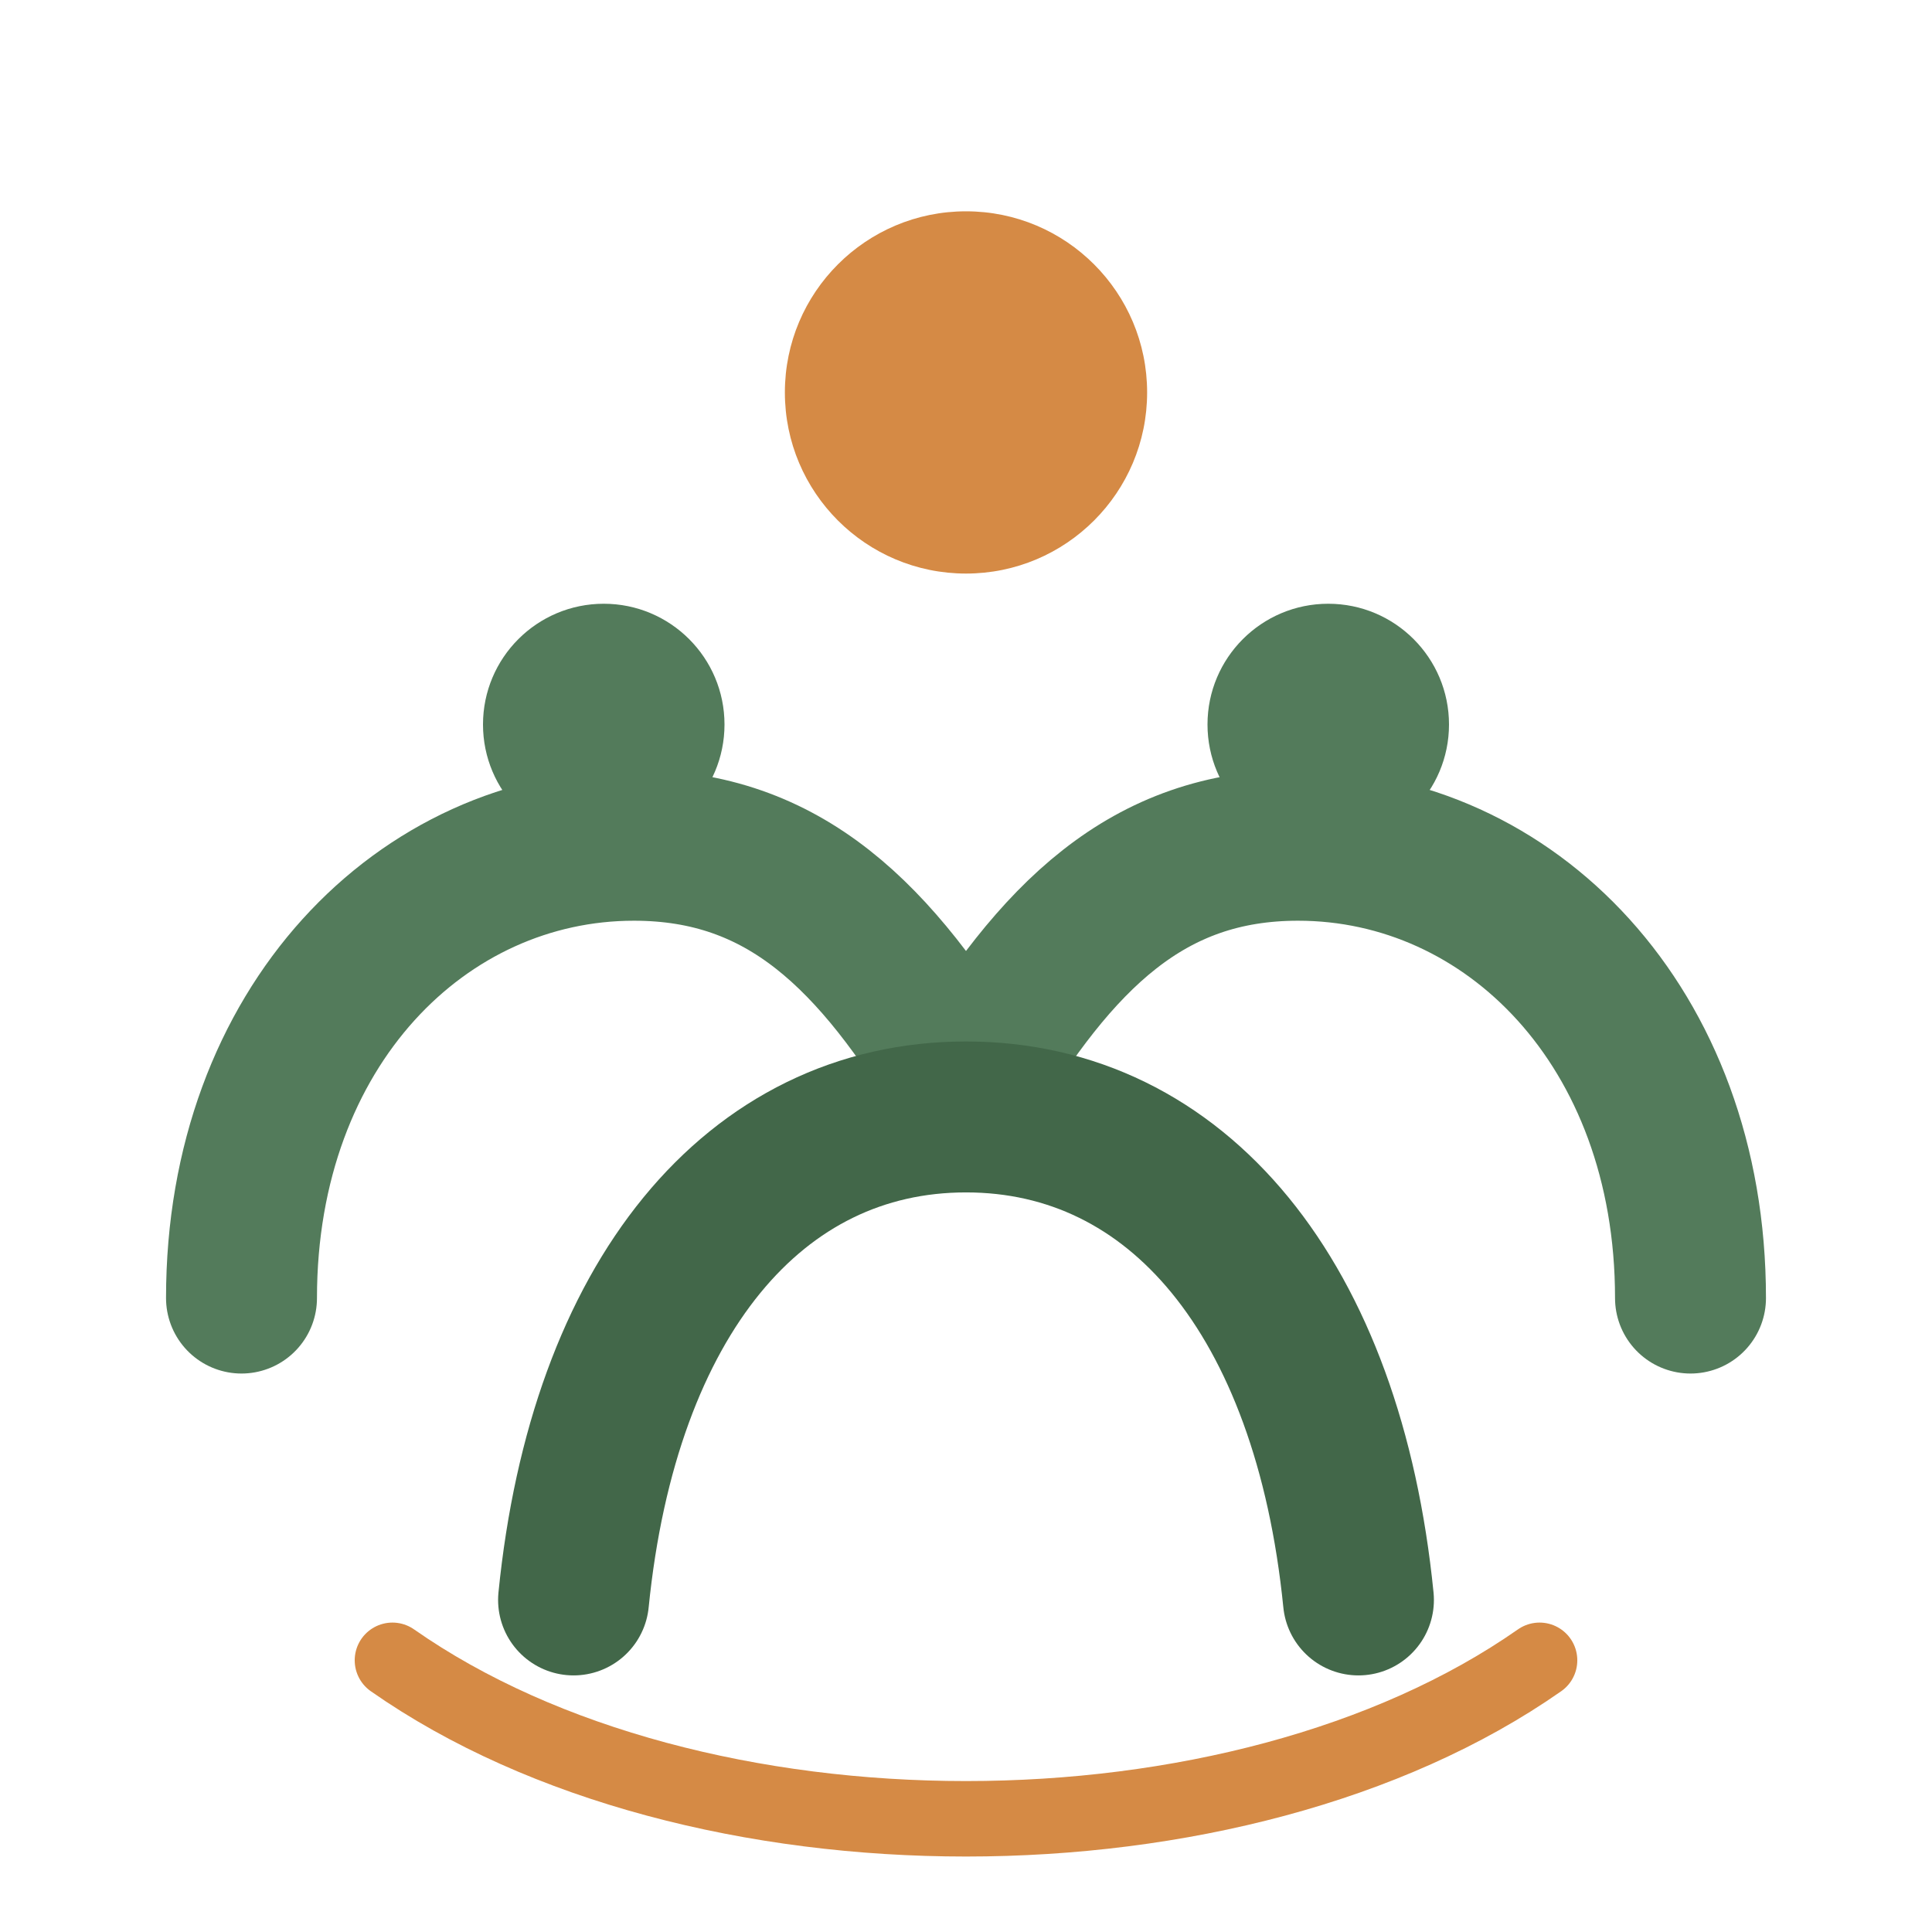
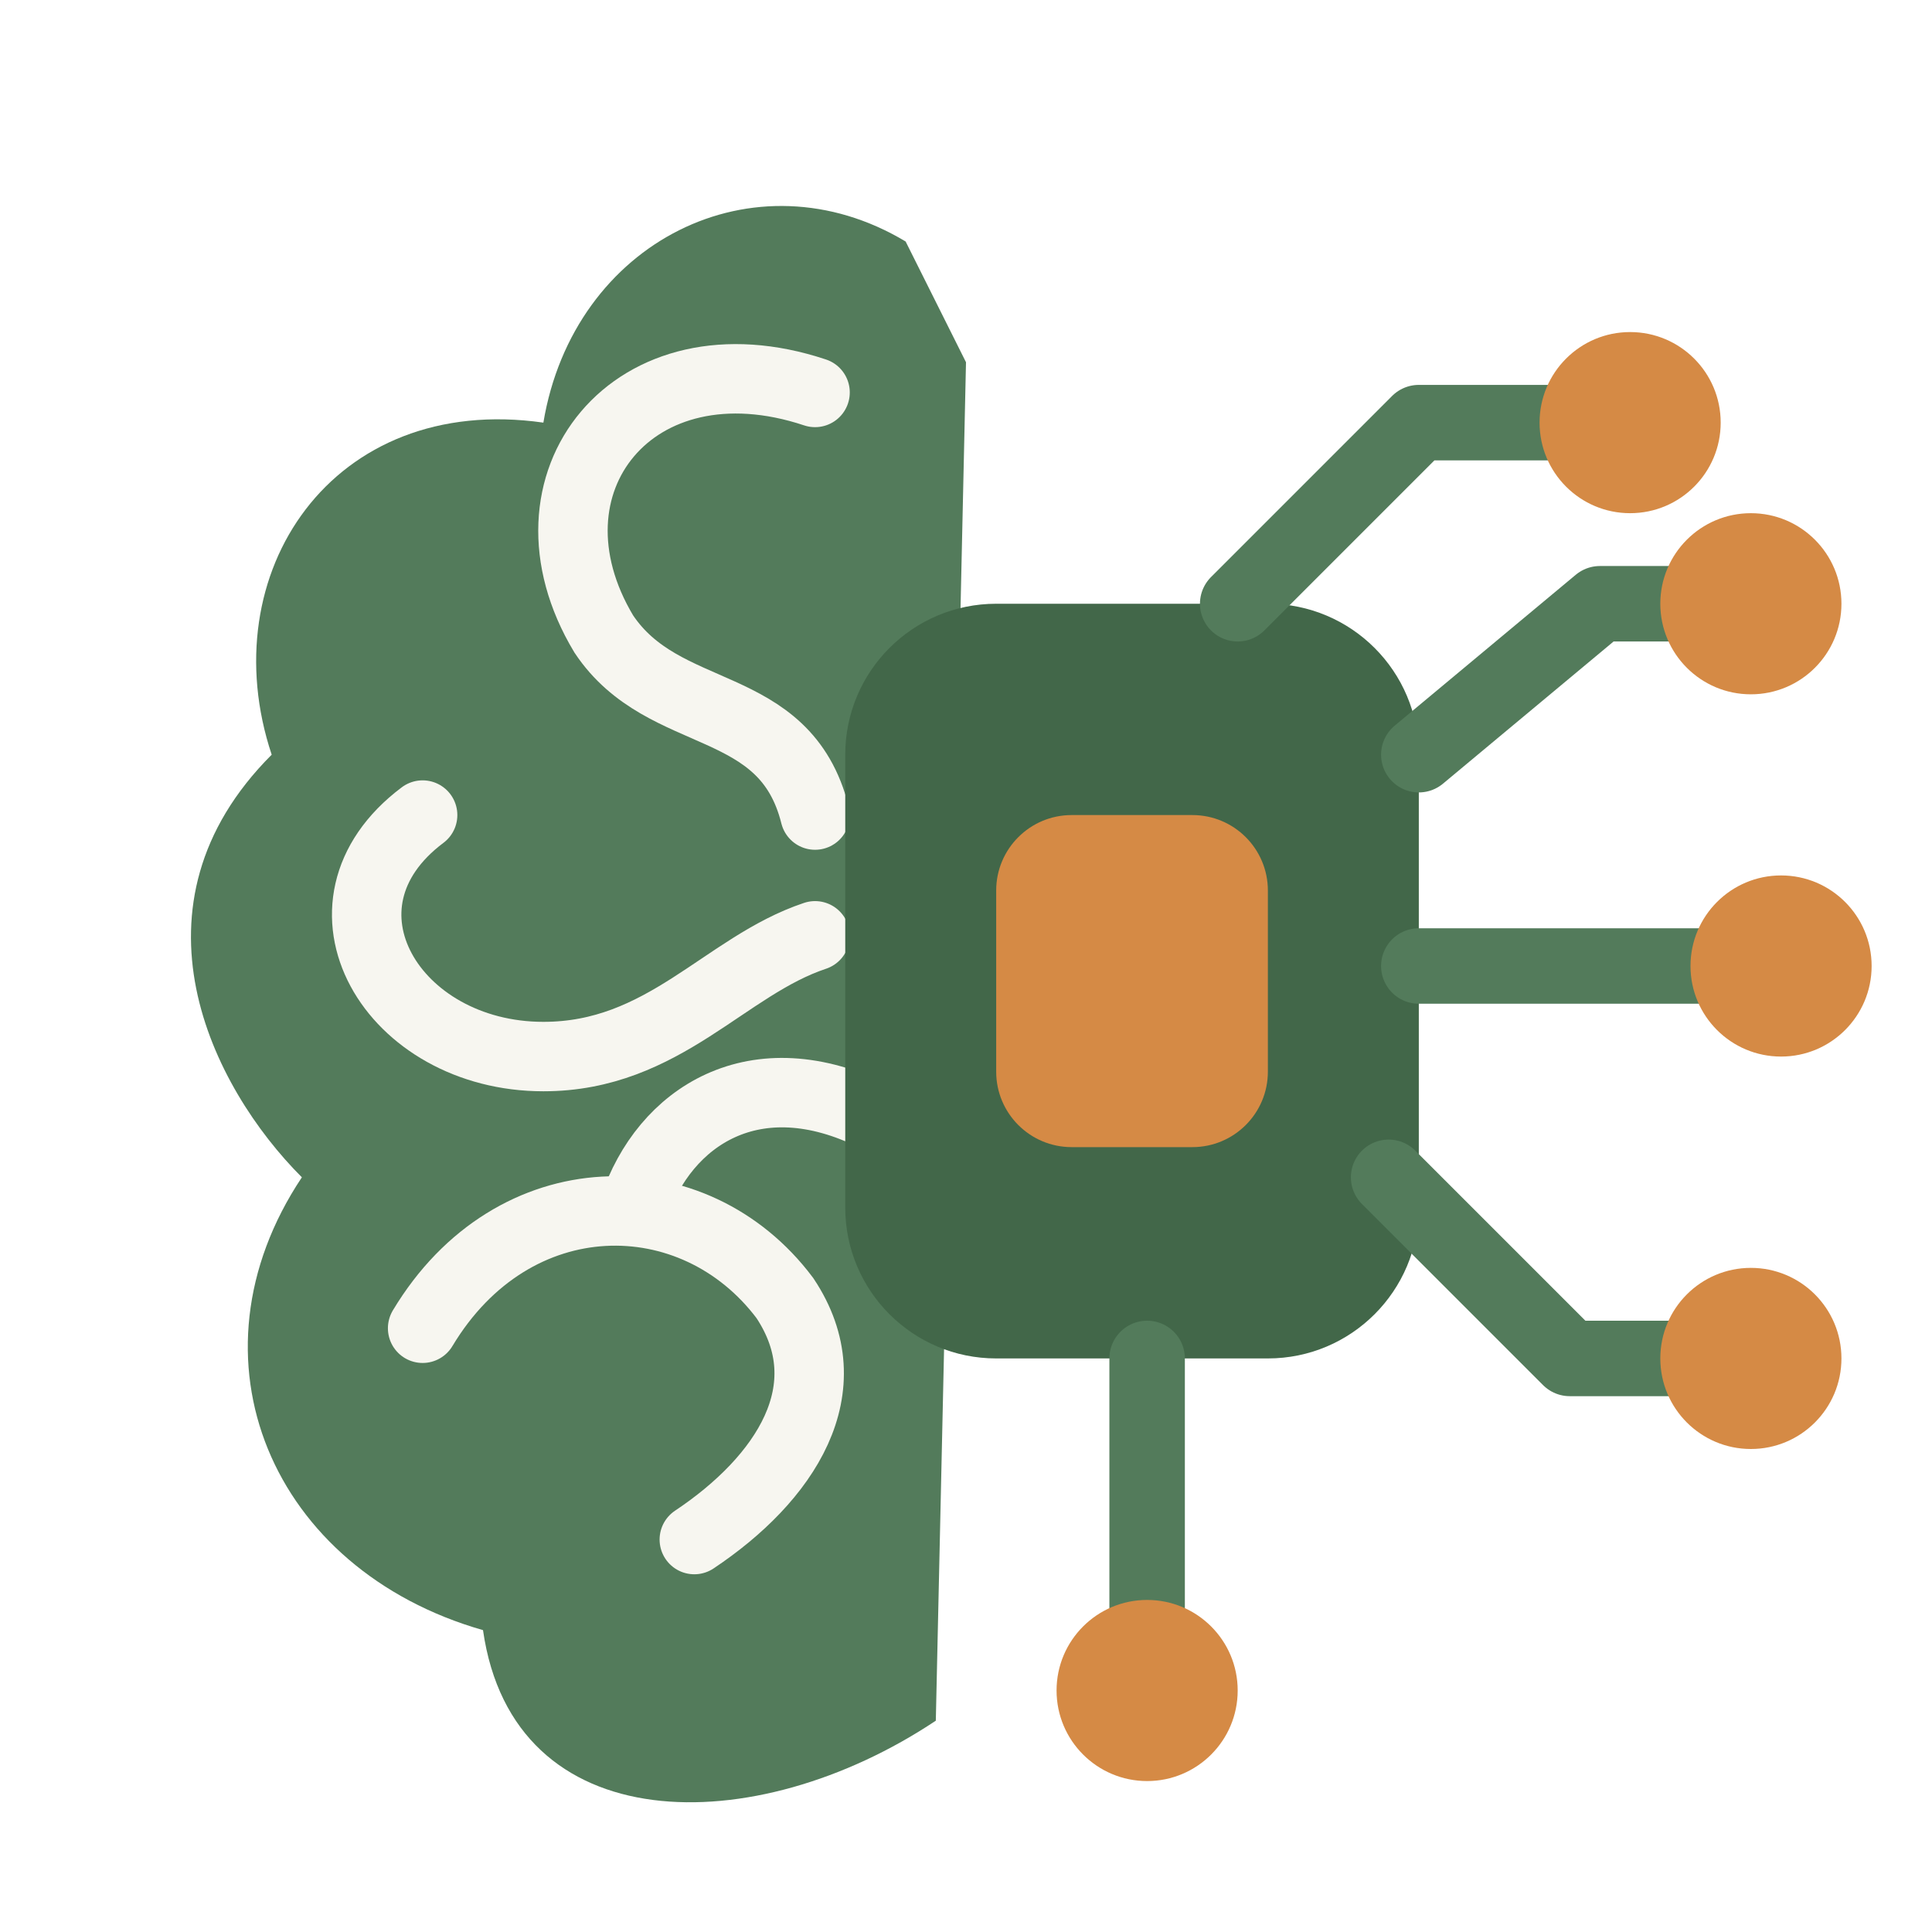
<svg xmlns="http://www.w3.org/2000/svg" viewBox="0 0 64 64" width="64" height="64">
-   <path d="M8 43        C8 34 14 28 21 28        C26 28 29 31 32 36" fill="none" stroke="#537B5B" stroke-width="5" stroke-linecap="round" />
-   <path d="M56 43        C56 34 50 28 43 28        C38 28 35 31 32 36" fill="none" stroke="#537B5B" stroke-width="5" stroke-linecap="round" />
-   <circle cx="32" cy="13" r="6" fill="#D58A45" />
-   <path d="M19 53        C20 43 25 37 32 37        C39 37 44 43 45 53" fill="none" stroke="#426749" stroke-width="5" stroke-linecap="round" />
-   <circle cx="20" cy="24" r="4" fill="#537B5B" />
-   <circle cx="44" cy="24" r="4" fill="#537B5B" />
-   <path d="M13 55        C23 62 41 62 51 55" fill="none" stroke="#D58A45" stroke-width="2.5" stroke-linecap="round" />
+   <path d="M30 8        C25 5 19 8 18 14        C11 13 7 19 9 25        C4 30 7 36 10 39        C6 45 9 52 16 54        C17 61 25 61 31 57        L32 12 Z" fill="#537B5B" />
+   <g fill="none" stroke="#F7F6F0" stroke-width="2.3" stroke-linecap="round">
+     <path d="M27 13 C21 11 17 16 20 21              C22 24 26 23 27 27" />
+     <path d="M14 27 C10 30 13 35 18 35              C22 35 24 32 27 31" />
+     <path d="M14 44 C17 39 23 39 26 43              C28 46 26 49 23 51" />
+     <path d="M29 37 C25 35 22 37 21 40" />
+   </g>
+   <rect x="28" y="20" width="19" height="25" rx="5" fill="#426749" />
+   <rect x="33" y="27" width="9" height="11" rx="2.5" fill="#D58A45" />
+   <g fill="none" stroke="#537B5B" stroke-width="2.5" stroke-linecap="round" stroke-linejoin="round">
+     <path d="M41 20 L47 14 H52" />
+     <path d="M47 25 L53 20 H56" />
+     <path d="M47 32 H57" />
+     <path d="M46 39 L52 45 H56" />
+     <path d="M38 45 V54" />
+   </g>
+   <g fill="#D58A45">
+     <circle cx="54" cy="14" r="3" />
+     <circle cx="58" cy="20" r="3" />
+     <circle cx="59" cy="32" r="3" />
+     <circle cx="58" cy="45" r="3" />
+     <circle cx="38" cy="56" r="3" />
+   </g>
</svg>
